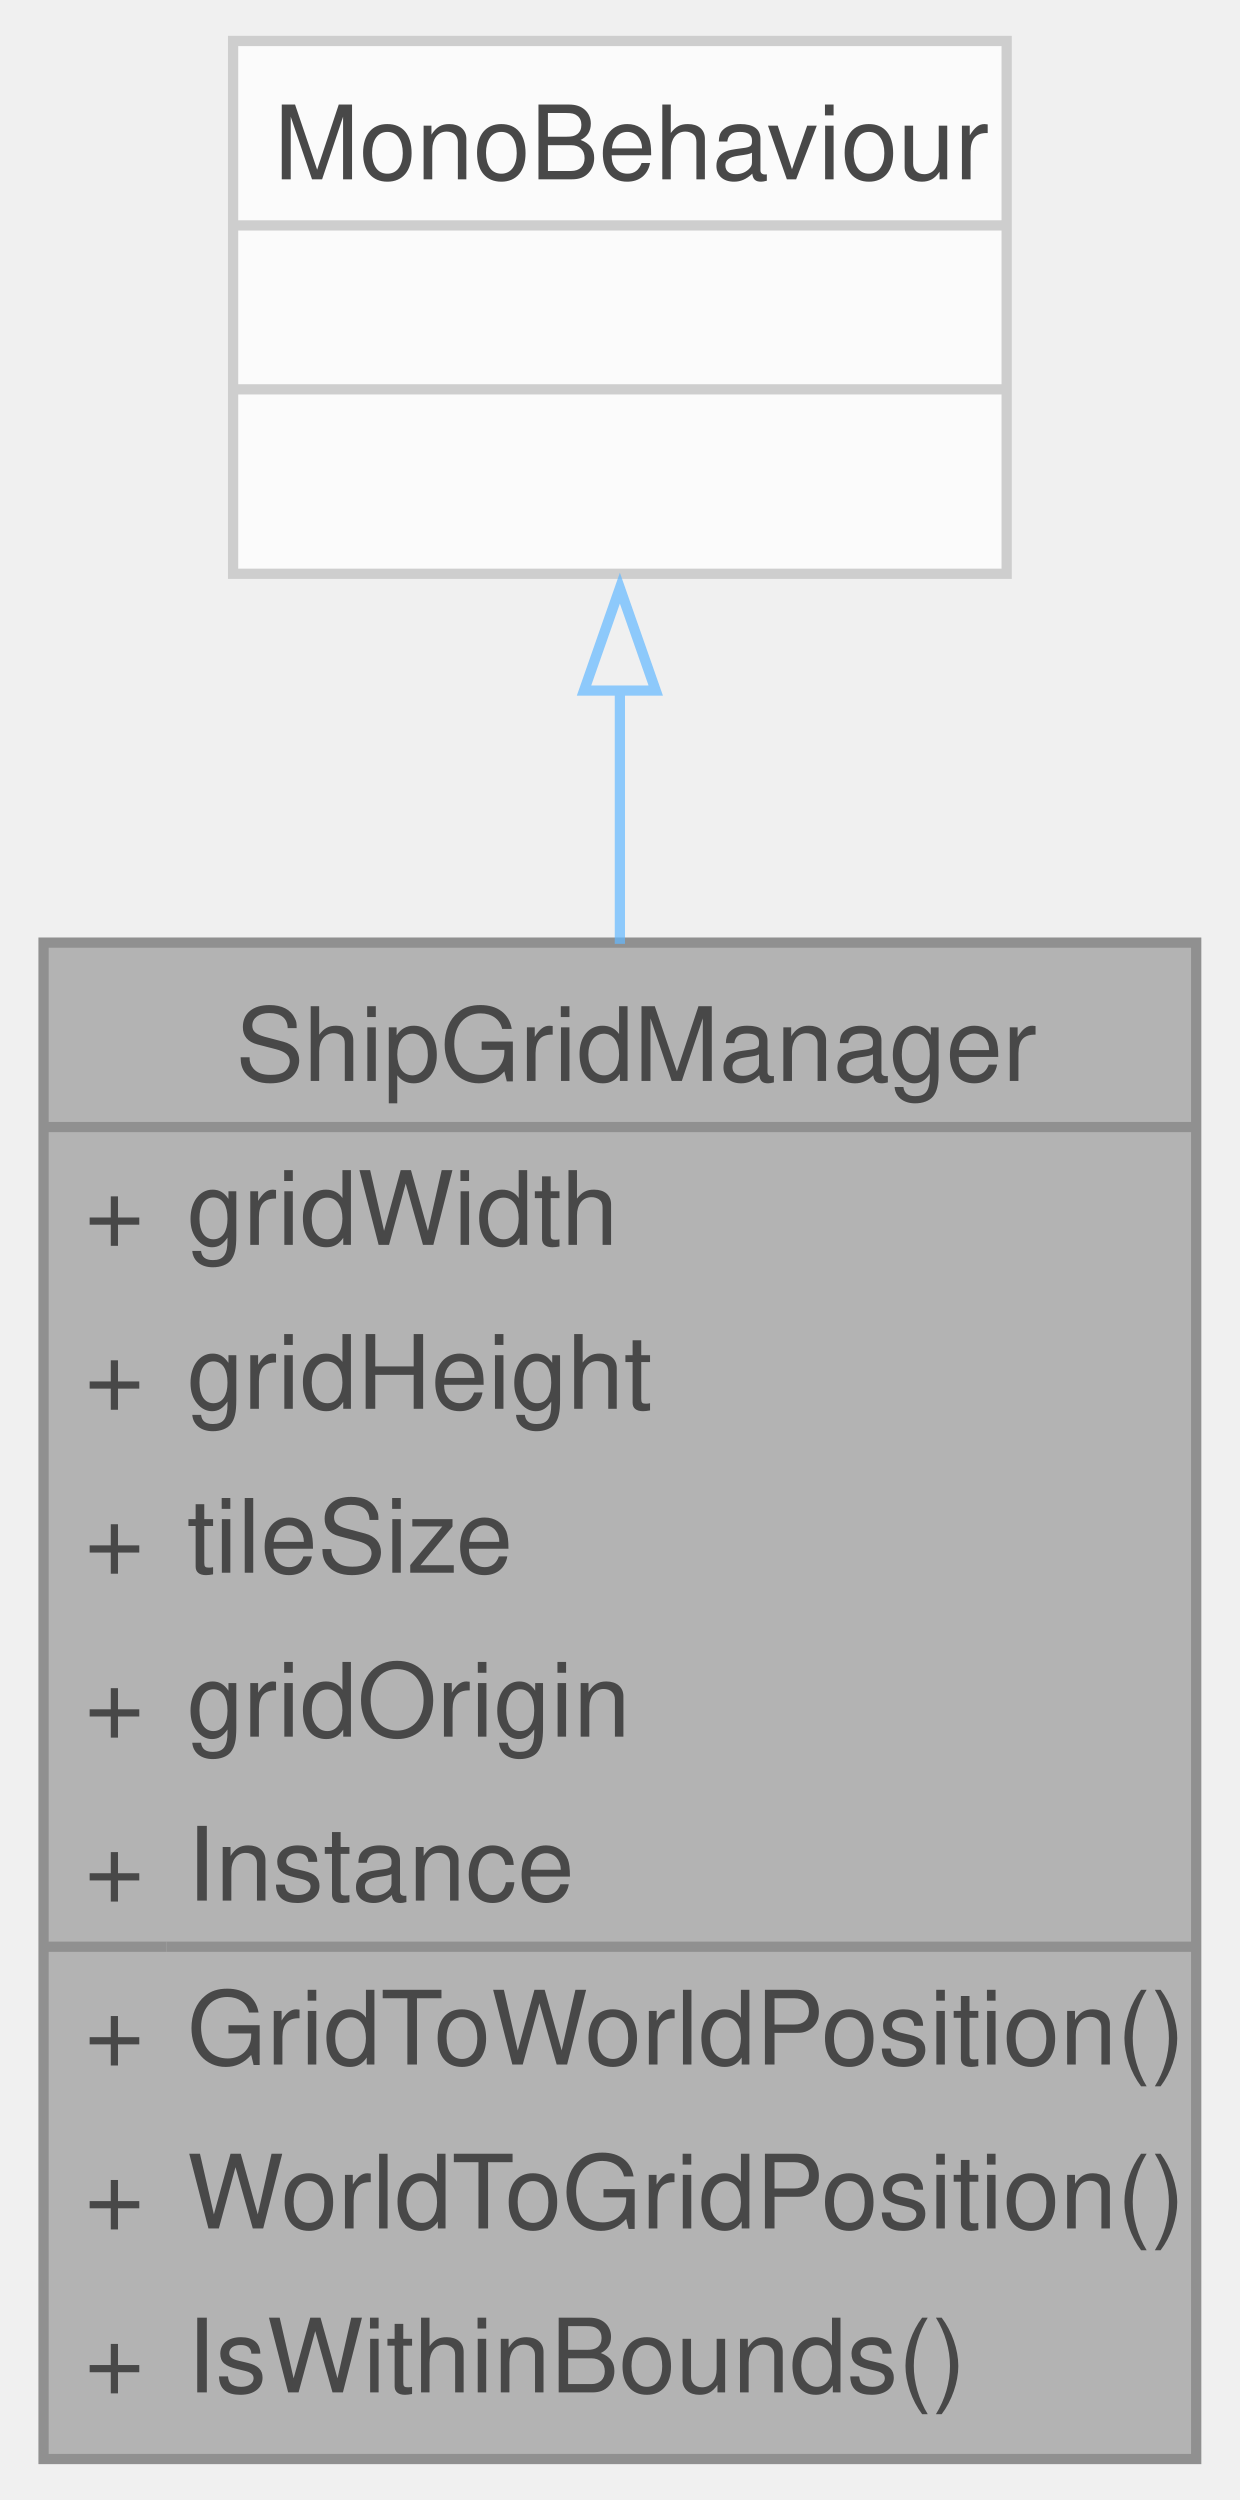
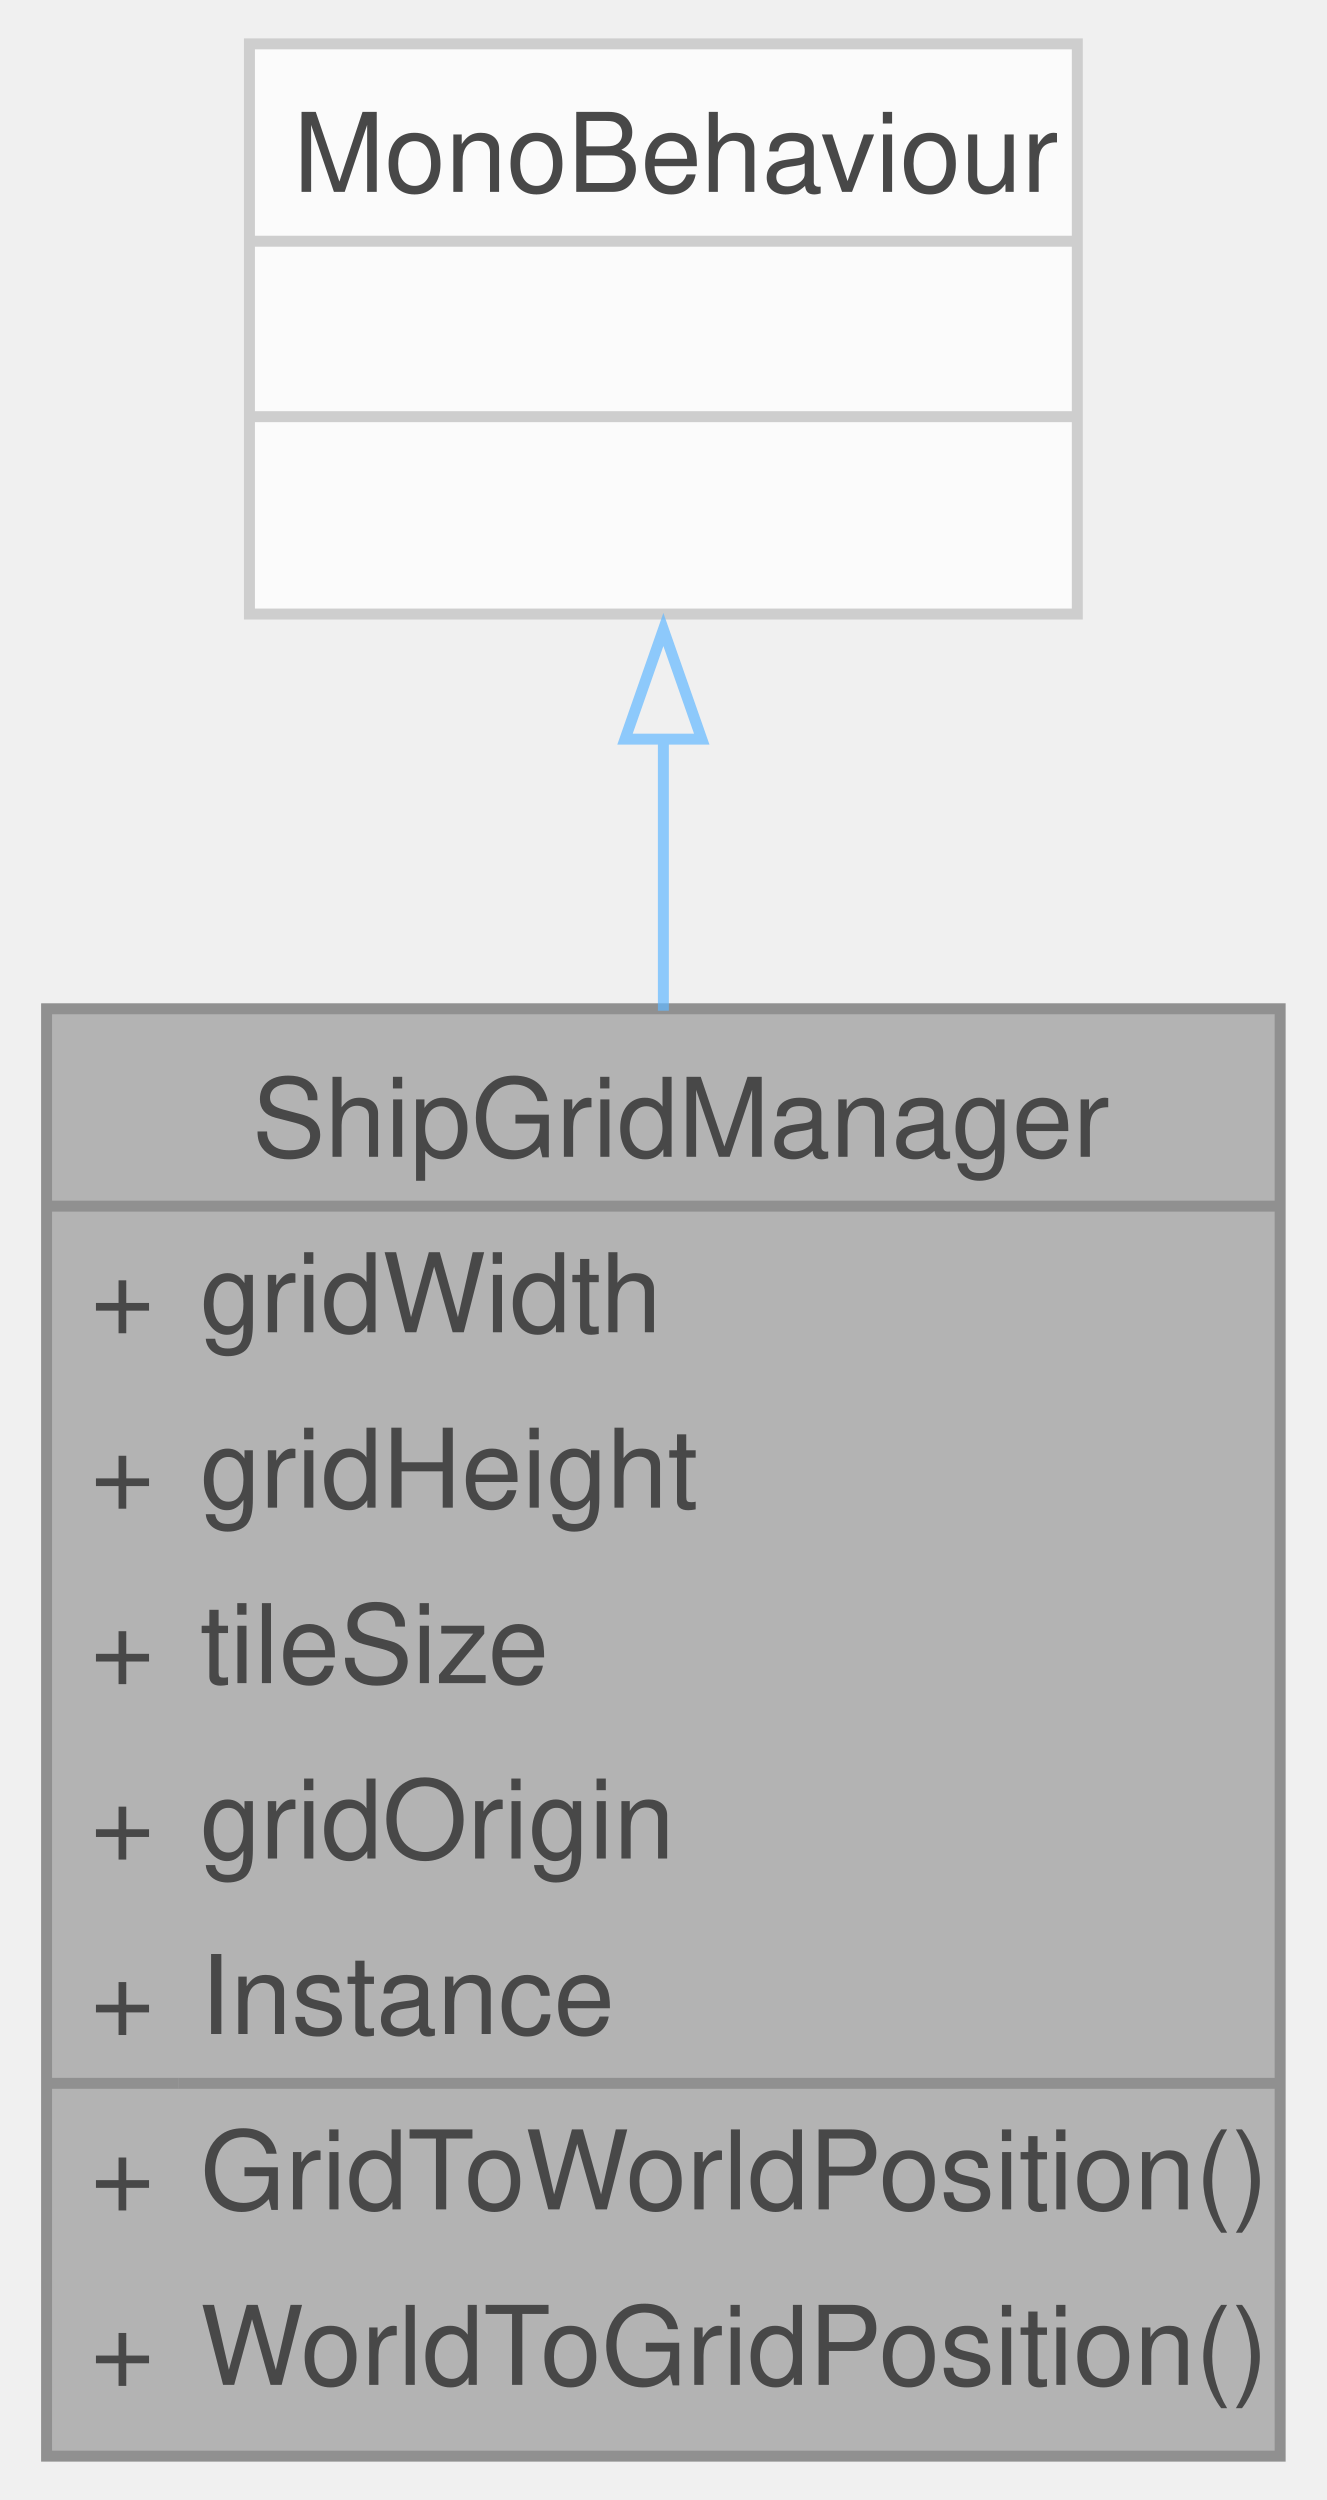
- <svg xmlns="http://www.w3.org/2000/svg" xmlns:xlink="http://www.w3.org/1999/xlink" width="121pt" height="244pt" viewBox="0.00 0.00 120.50 244.00">
+ <svg xmlns="http://www.w3.org/2000/svg" xmlns:xlink="http://www.w3.org/1999/xlink" width="121pt" height="228pt" viewBox="0.00 0.00 120.50 228.00">
  <svg id="main" version="1.1" xml:space="preserve">
    <style type="text/css">
.node, .edge {opacity: 0.7;}
.node.selected, .edge.selected {opacity: 1;}
.edge:hover path { stroke: red; }
.edge:hover polygon { stroke: red; fill: red; }
</style>
    <svg id="graph" class="graph">
-       <g id="graph0" class="graph" transform="scale(1 1) rotate(0) translate(4 240)">
+       <g id="graph0" class="graph" transform="scale(1 1) rotate(0) translate(4 224)">
        <g id="Node000001" class="node">
          <g id="a_Node000001">
            <a xlink:title=" ">
-               <polygon fill="#999999" stroke="none" points="112.5,-148 0,-148 0,0 112.5,0 112.5,-148" />
-               <text text-anchor="start" x="18.75" y="-134.5" font-family="Helvetica,sans-Serif" font-size="10.00">ShipGridManager</text>
-               <text text-anchor="start" x="4" y="-118.5" font-family="Helvetica,sans-Serif" font-size="10.00">+</text>
-               <text text-anchor="start" x="14" y="-118.5" font-family="Helvetica,sans-Serif" font-size="10.00">gridWidth</text>
+               <polygon fill="#999999" stroke="none" points="112.5,-132 0,-132 0,0 112.5,0 112.5,-132" />
+               <text text-anchor="start" x="18.75" y="-118.5" font-family="Helvetica,sans-Serif" font-size="10.00">ShipGridManager</text>
              <text text-anchor="start" x="4" y="-102.5" font-family="Helvetica,sans-Serif" font-size="10.00">+</text>
-               <text text-anchor="start" x="14" y="-102.5" font-family="Helvetica,sans-Serif" font-size="10.00">gridHeight</text>
+               <text text-anchor="start" x="14" y="-102.5" font-family="Helvetica,sans-Serif" font-size="10.00">gridWidth</text>
              <text text-anchor="start" x="4" y="-86.5" font-family="Helvetica,sans-Serif" font-size="10.00">+</text>
-               <text text-anchor="start" x="14" y="-86.5" font-family="Helvetica,sans-Serif" font-size="10.00">tileSize</text>
+               <text text-anchor="start" x="14" y="-86.5" font-family="Helvetica,sans-Serif" font-size="10.00">gridHeight</text>
              <text text-anchor="start" x="4" y="-70.5" font-family="Helvetica,sans-Serif" font-size="10.00">+</text>
-               <text text-anchor="start" x="14" y="-70.5" font-family="Helvetica,sans-Serif" font-size="10.00">gridOrigin</text>
+               <text text-anchor="start" x="14" y="-70.5" font-family="Helvetica,sans-Serif" font-size="10.00">tileSize</text>
              <text text-anchor="start" x="4" y="-54.5" font-family="Helvetica,sans-Serif" font-size="10.00">+</text>
-               <text text-anchor="start" x="14" y="-54.5" font-family="Helvetica,sans-Serif" font-size="10.00">Instance</text>
+               <text text-anchor="start" x="14" y="-54.5" font-family="Helvetica,sans-Serif" font-size="10.00">gridOrigin</text>
              <text text-anchor="start" x="4" y="-38.5" font-family="Helvetica,sans-Serif" font-size="10.00">+</text>
-               <text text-anchor="start" x="14" y="-38.5" font-family="Helvetica,sans-Serif" font-size="10.00">GridToWorldPosition()</text>
+               <text text-anchor="start" x="14" y="-38.5" font-family="Helvetica,sans-Serif" font-size="10.00">Instance</text>
              <text text-anchor="start" x="4" y="-22.5" font-family="Helvetica,sans-Serif" font-size="10.00">+</text>
-               <text text-anchor="start" x="14" y="-22.5" font-family="Helvetica,sans-Serif" font-size="10.00">WorldToGridPosition()</text>
+               <text text-anchor="start" x="14" y="-22.5" font-family="Helvetica,sans-Serif" font-size="10.00">GridToWorldPosition()</text>
              <text text-anchor="start" x="4" y="-6.5" font-family="Helvetica,sans-Serif" font-size="10.00">+</text>
-               <text text-anchor="start" x="14" y="-6.5" font-family="Helvetica,sans-Serif" font-size="10.00">IsWithinBounds()</text>
-               <polygon fill="#666666" stroke="#666666" points="0,-130 0,-130 112.5,-130 112.5,-130 0,-130" />
-               <polygon fill="#666666" stroke="#666666" points="0,-50 0,-50 12,-50 12,-50 0,-50" />
-               <polygon fill="#666666" stroke="#666666" points="12,-50 12,-50 112.5,-50 112.5,-50 12,-50" />
-               <polygon fill="none" stroke="#666666" points="0,0 0,-148 112.5,-148 112.5,0 0,0" />
+               <text text-anchor="start" x="14" y="-6.5" font-family="Helvetica,sans-Serif" font-size="10.00">WorldToGridPosition()</text>
+               <polygon fill="#666666" stroke="#666666" points="0,-114 0,-114 112.5,-114 112.5,-114 0,-114" />
+               <polygon fill="#666666" stroke="#666666" points="0,-34 0,-34 12,-34 12,-34 0,-34" />
+               <polygon fill="#666666" stroke="#666666" points="12,-34 12,-34 112.5,-34 112.5,-34 12,-34" />
+               <polygon fill="none" stroke="#666666" points="0,0 0,-132 112.5,-132 112.5,0 0,0" />
            </a>
          </g>
        </g>
        <g id="Node000002" class="node">
          <g id="a_Node000002">
            <a xlink:title=" ">
-               <polygon fill="white" stroke="none" points="94,-236 18.5,-236 18.5,-184 94,-184 94,-236" />
-               <text text-anchor="start" x="22.5" y="-222.5" font-family="Helvetica,sans-Serif" font-size="10.00">MonoBehaviour</text>
-               <text text-anchor="start" x="54.75" y="-206.5" font-family="Helvetica,sans-Serif" font-size="10.00"> </text>
+               <polygon fill="white" stroke="none" points="94,-220 18.5,-220 18.5,-168 94,-168 94,-220" />
+               <text text-anchor="start" x="22.5" y="-206.5" font-family="Helvetica,sans-Serif" font-size="10.00">MonoBehaviour</text>
              <text text-anchor="start" x="54.75" y="-190.5" font-family="Helvetica,sans-Serif" font-size="10.00"> </text>
-               <polygon fill="#bfbfbf" stroke="#bfbfbf" points="18.5,-218 18.5,-218 94,-218 94,-218 18.5,-218" />
+               <text text-anchor="start" x="54.75" y="-174.5" font-family="Helvetica,sans-Serif" font-size="10.00"> </text>
              <polygon fill="#bfbfbf" stroke="#bfbfbf" points="18.5,-202 18.5,-202 94,-202 94,-202 18.5,-202" />
-               <polygon fill="none" stroke="#bfbfbf" points="18.5,-184 18.5,-236 94,-236 94,-184 18.5,-184" />
+               <polygon fill="#bfbfbf" stroke="#bfbfbf" points="18.5,-186 18.5,-186 94,-186 94,-186 18.5,-186" />
+               <polygon fill="none" stroke="#bfbfbf" points="18.5,-168 18.5,-220 94,-220 94,-168 18.5,-168" />
            </a>
          </g>
        </g>
        <g id="edge1_Node000001_Node000002" class="edge">
          <g id="a_edge1_Node000001_Node000002">
            <a xlink:title=" ">
-               <path fill="none" stroke="#63b8ff" d="M56.25,-172.61C56.25,-164.87 56.25,-156.44 56.25,-147.88" />
-               <polygon fill="none" stroke="#63b8ff" points="52.75,-172.6 56.25,-182.6 59.75,-172.6 52.75,-172.6" />
+               <path fill="none" stroke="#63b8ff" d="M56.25,-156.79C56.25,-148.94 56.25,-140.4 56.25,-131.82" />
+               <polygon fill="none" stroke="#63b8ff" points="52.75,-156.59 56.25,-166.59 59.75,-156.59 52.75,-156.59" />
            </a>
          </g>
        </g>
      </g>
    </svg>
  </svg>
  <style type="text/css">

[data-mouse-over-selected='false'] { opacity: 0.7; }
[data-mouse-over-selected='true']  { opacity: 1.0; }

</style>
</svg>
